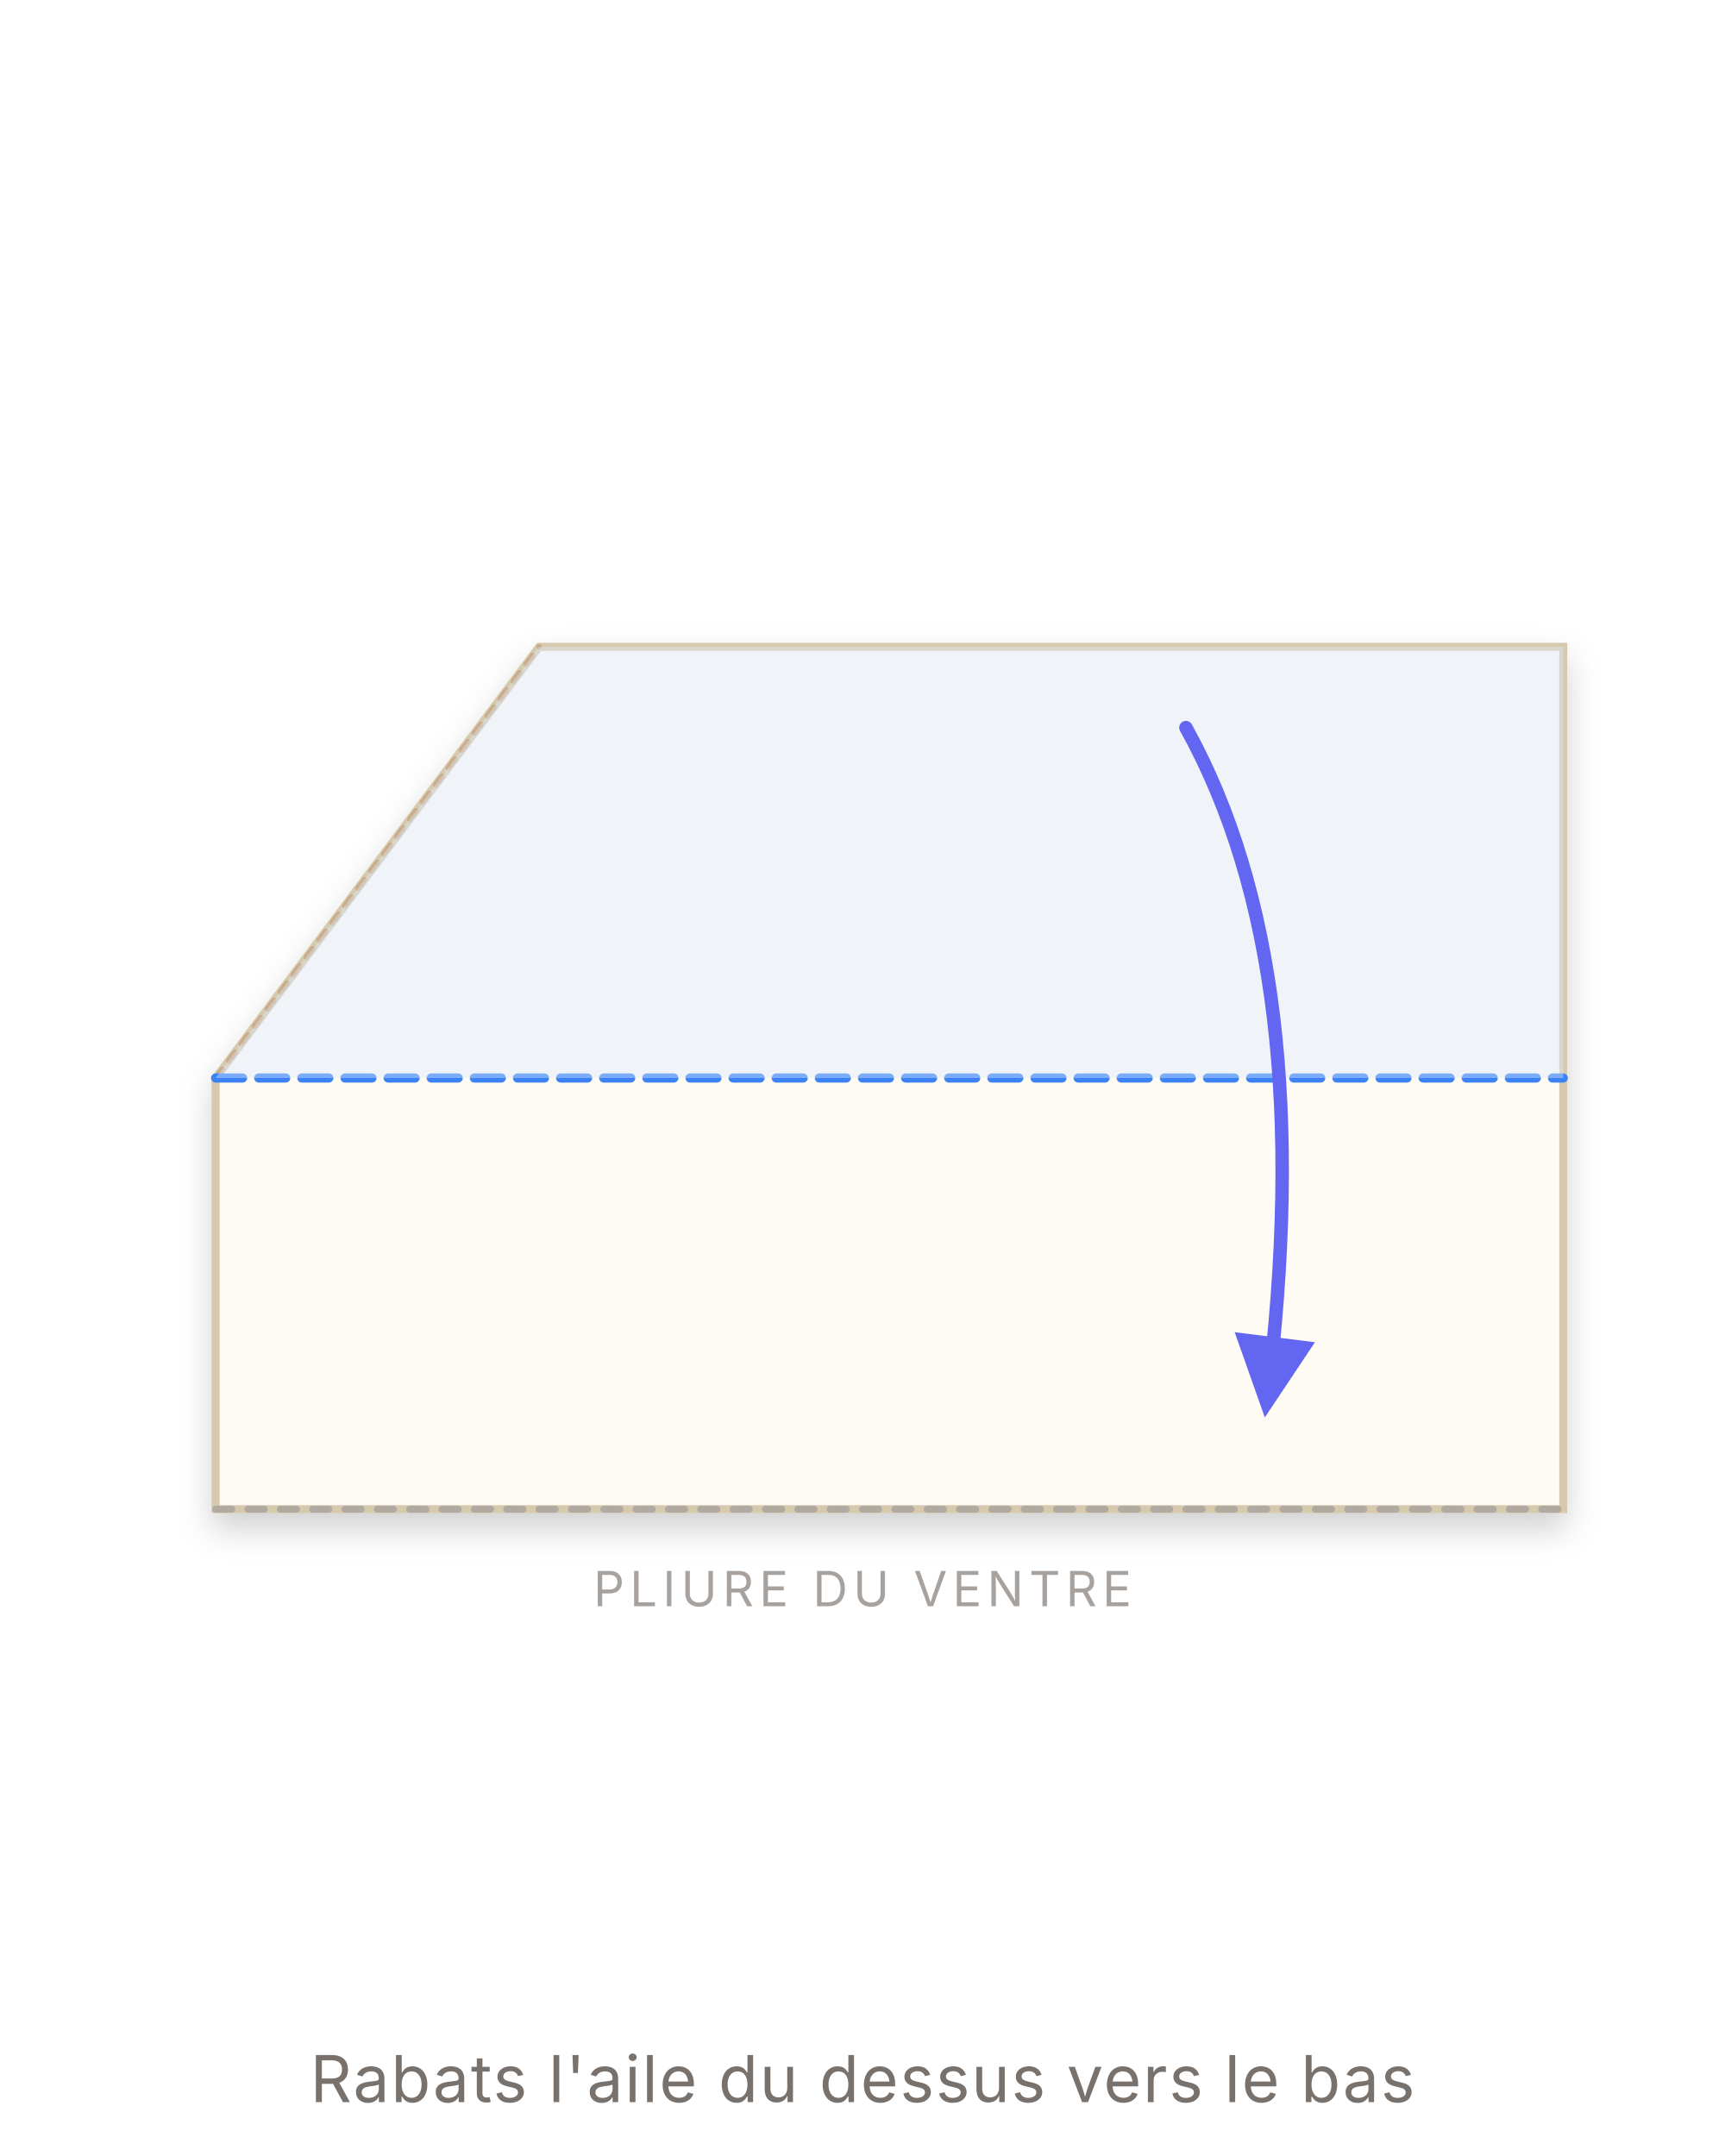
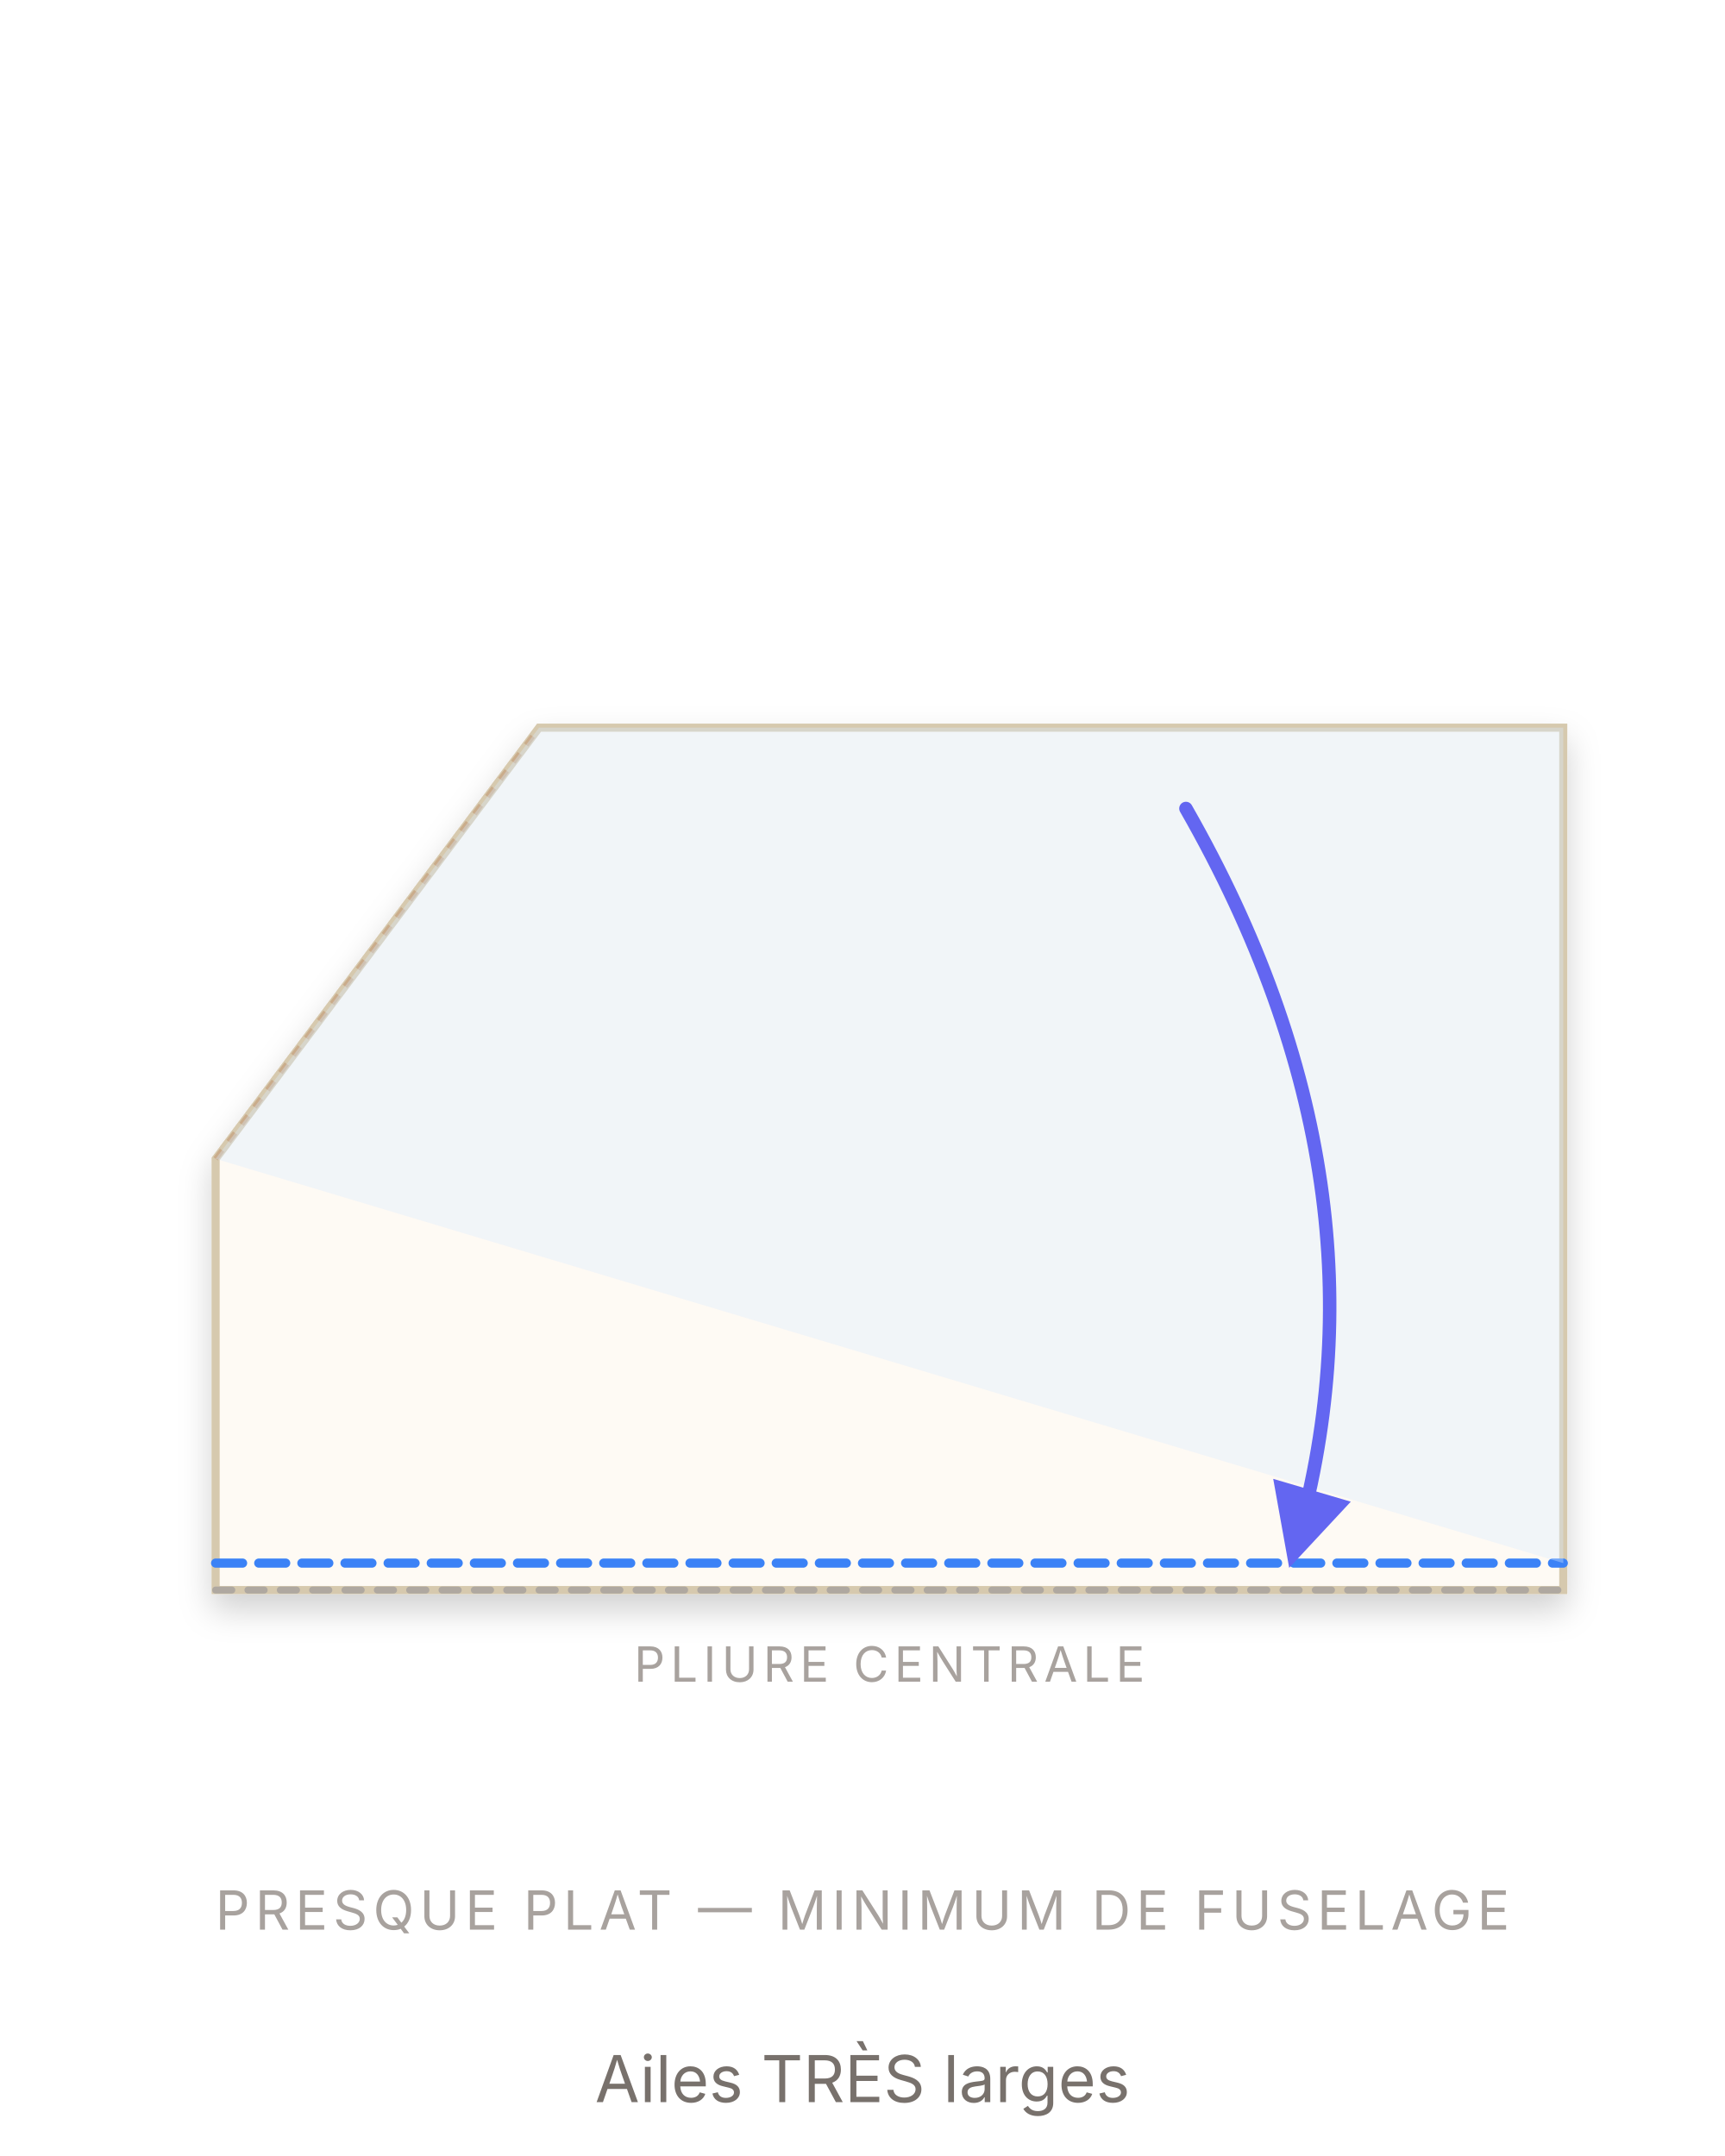
- <svg xmlns="http://www.w3.org/2000/svg" viewBox="0 0 320 400" fill="none" font-family="system-ui, -apple-system, sans-serif">
+ <svg xmlns="http://www.w3.org/2000/svg" viewBox="0 0 320 400" fill="none" font-family="system-ui,-apple-system,sans-serif">
  <defs>
    <filter id="ps" x="-10%" y="-10%" width="120%" height="120%">
      <feGaussianBlur in="SourceAlpha" stdDeviation="3" />
      <feOffset dx="0" dy="3" />
      <feComponentTransfer>
        <feFuncA type="linear" slope="0.18" />
      </feComponentTransfer>
      <feMerge>
        <feMergeNode />
        <feMergeNode in="SourceGraphic" />
      </feMerge>
    </filter>
    <marker id="arr" viewBox="0 0 10 10" refX="8" refY="5" markerWidth="6" markerHeight="6" orient="auto-start-reverse">
      <path d="M 0 0 L 10 5 L 0 10 z" fill="#6366f1" />
    </marker>
    <marker id="arrT" viewBox="0 0 10 10" refX="8" refY="5" markerWidth="6" markerHeight="6" orient="auto-start-reverse">
      <path d="M 0 0 L 10 5 L 0 10 z" fill="#14b8a6" />
    </marker>
    <linearGradient id="foldTri" x1="0" y1="0" x2="1" y2="1">
      <stop offset="0" stop-color="#fff7ed" />
      <stop offset="1" stop-color="#fed7aa" stop-opacity="0.7" />
    </linearGradient>
  </defs>
-   <polygon points="40,200 100,120 290,120 290,280 40,280" fill="#fefaf4" stroke="#d6c9ae" stroke-width="1.5" filter="url(#ps)" />
-   <line x1="40" y1="280" x2="290" y2="280" stroke="#a8a29e" stroke-width="1.3" stroke-dasharray="3 3" stroke-linecap="round" opacity="0.8" />
-   <text x="160" y="298" text-anchor="middle" font-size="9" fill="#a8a29e" letter-spacing="1">PLIURE DU VENTRE</text>
-   <line x1="40" y1="200" x2="100" y2="120" stroke="#c4a07c" stroke-width="1" stroke-dasharray="2 2" stroke-linecap="round" opacity="0.7" />
-   <line x1="40" y1="200" x2="290" y2="200" stroke="#3b82f6" stroke-width="1.7" stroke-dasharray="5 3" stroke-linecap="round" />
-   <polygon points="40,200 100,120 290,120 290,200" fill="#dbeafe" opacity="0.4" />
-   <path d="M 220 135 Q 245 180 235 260" stroke="#6366f1" stroke-width="2.5" stroke-linecap="round" fill="none" marker-end="url(#arr)" />
-   <text x="160" y="390" text-anchor="middle" font-size="12" fill="#78716c" letter-spacing="0.3">Rabats l'aile du dessus vers le bas</text>
+   <polygon points="40,215 100,135 290,135 290,295 40,295" fill="#fefaf4" stroke="#d6c9ae" stroke-width="1.5" filter="url(#ps)" />
+   <line x1="40" y1="295" x2="290" y2="295" stroke="#a8a29e" stroke-width="1.3" stroke-dasharray="3 3" stroke-linecap="round" opacity="0.85" />
+   <text x="165" y="312" text-anchor="middle" font-size="9" fill="#a8a29e" letter-spacing="1">PLIURE CENTRALE</text>
+   <line x1="40" y1="215" x2="100" y2="135" stroke="#c4a07c" stroke-width="1" stroke-dasharray="2 2" opacity="0.7" />
+   <line x1="40" y1="290" x2="290" y2="290" stroke="#3b82f6" stroke-width="1.7" stroke-dasharray="5 3" stroke-linecap="round" />
+   <polygon points="40,215 100,135 290,135 290,290" fill="#dbeafe" opacity="0.35" />
+   <path d="M 220 150 Q 260 220 240 288" stroke="#6366f1" stroke-width="2.5" stroke-linecap="round" fill="none" marker-end="url(#arr)" />
+   <text x="160" y="358" text-anchor="middle" font-size="10" fill="#a8a29e" letter-spacing="1">PRESQUE PLAT — MINIMUM DE FUSELAGE</text>
+   <text x="160" y="390" text-anchor="middle" font-size="12" fill="#78716c">Ailes TRÈS larges</text>
</svg>
